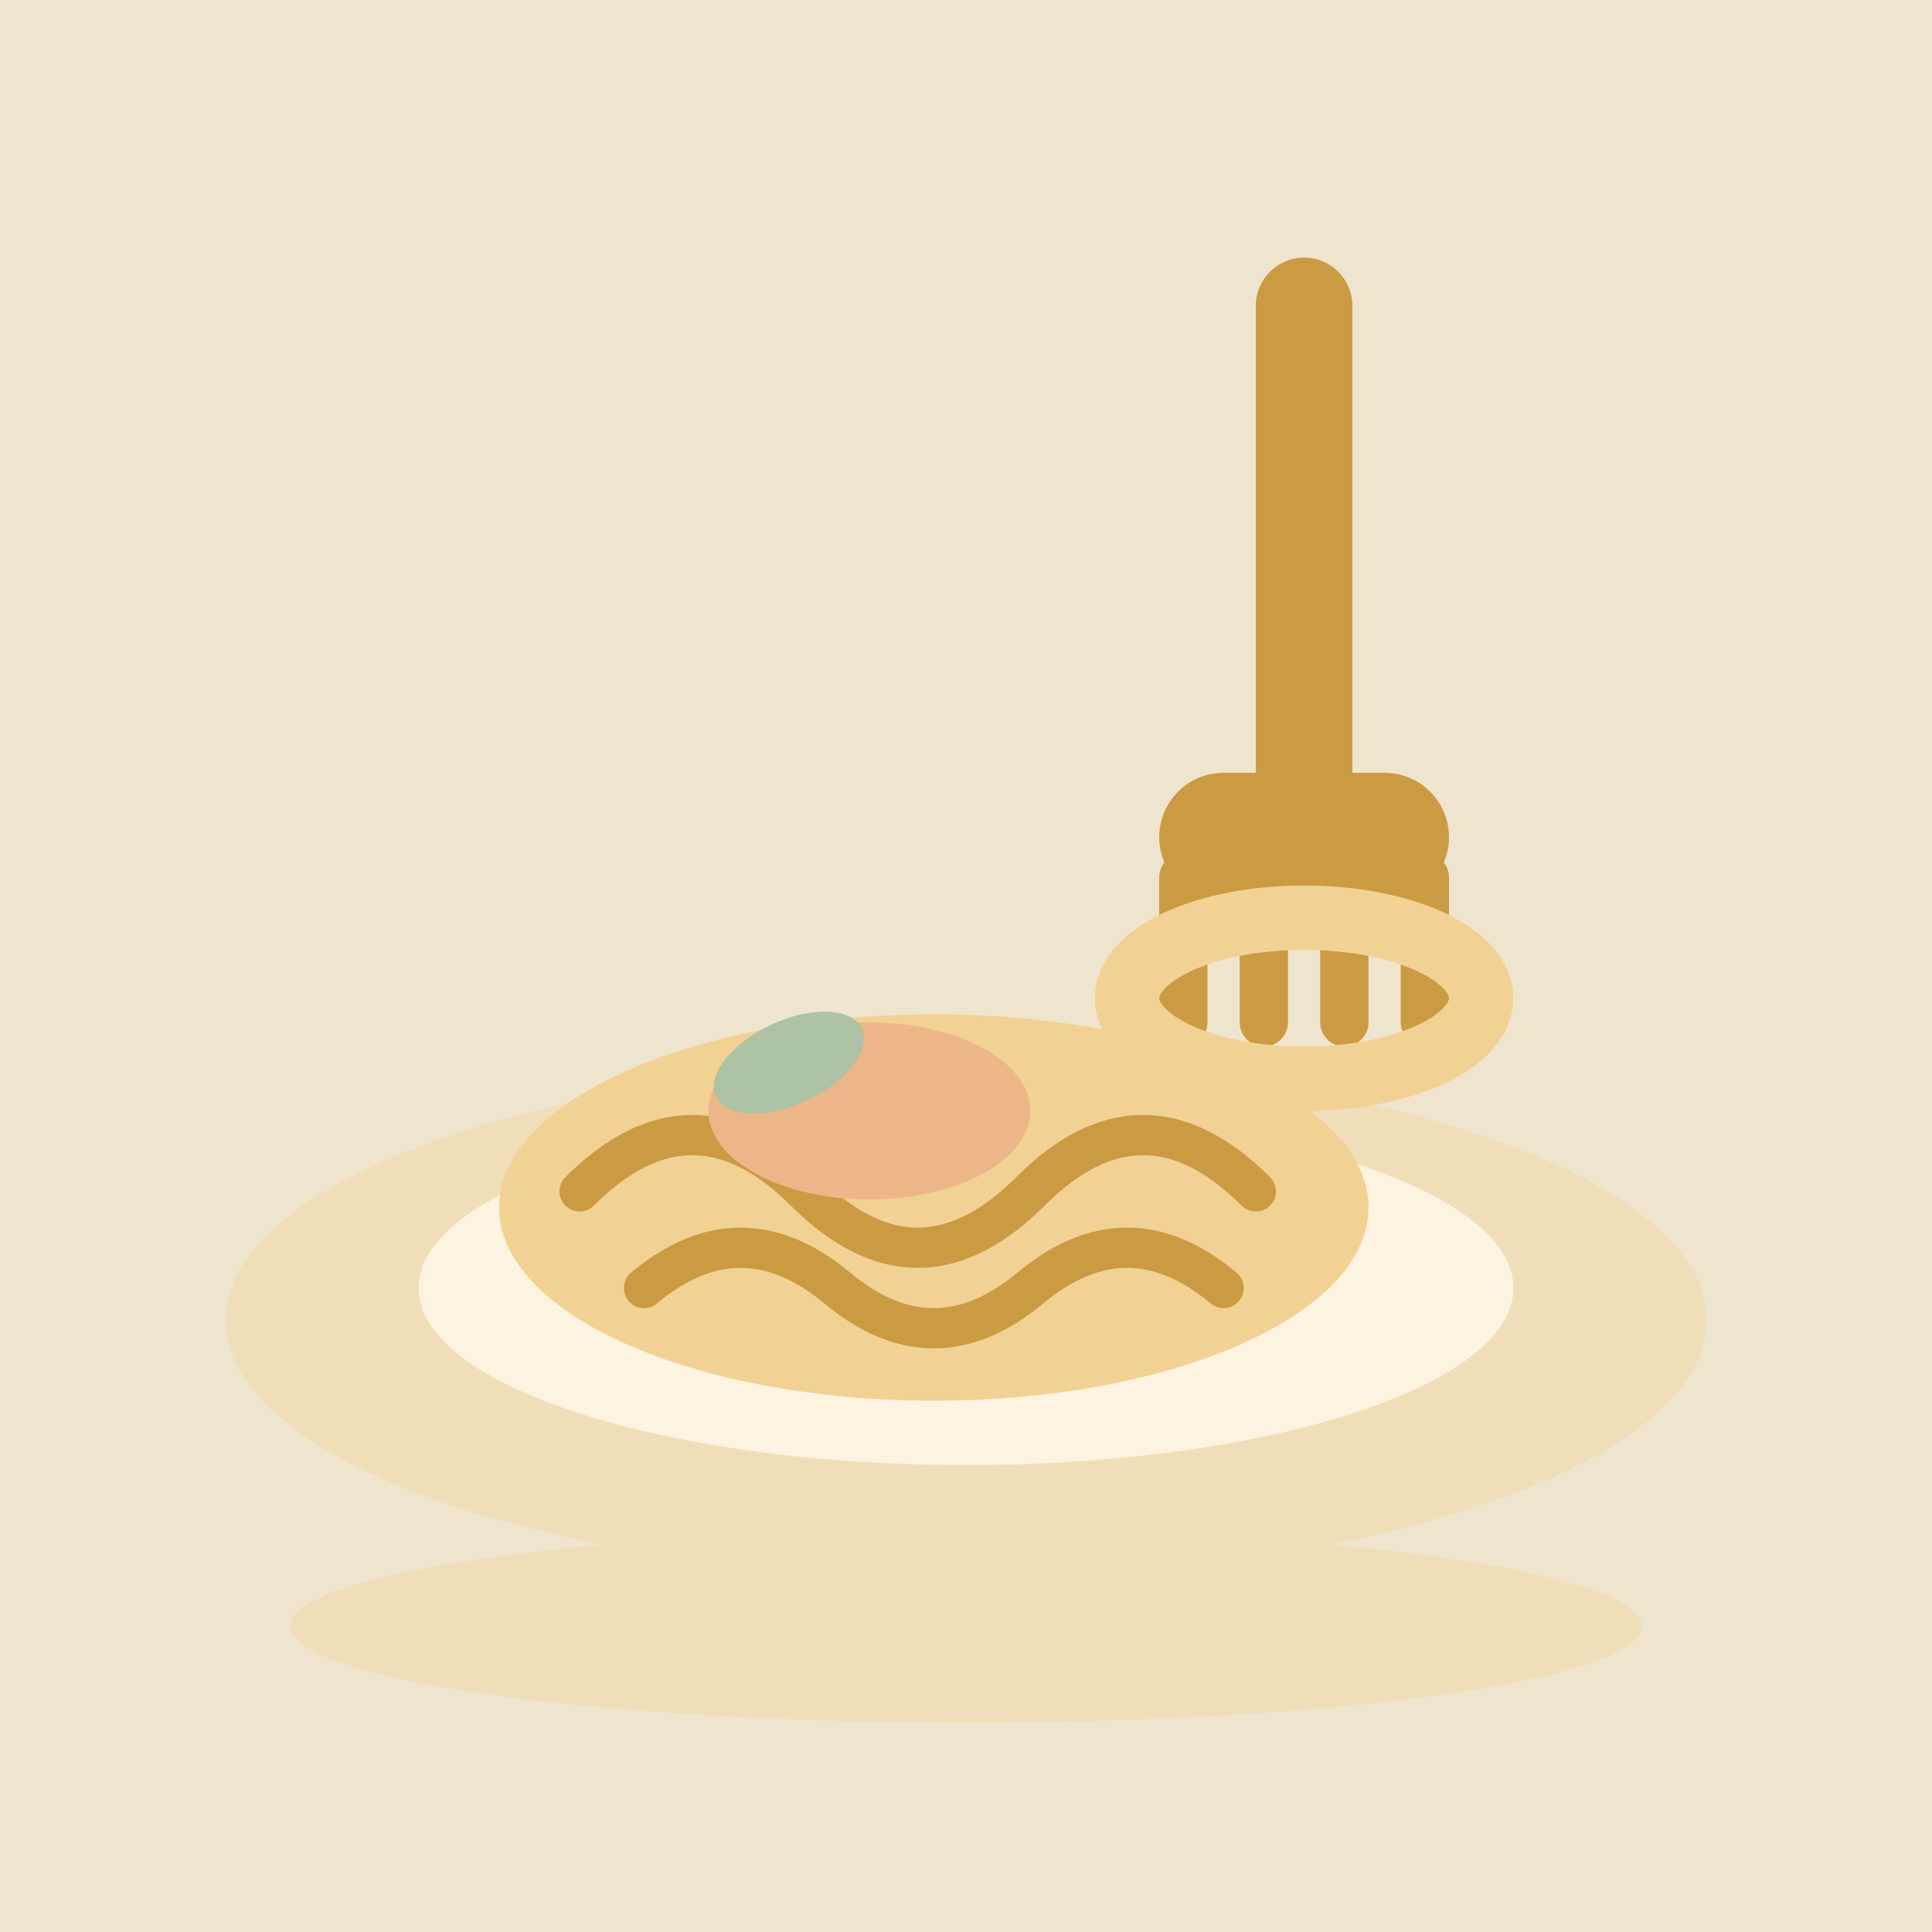
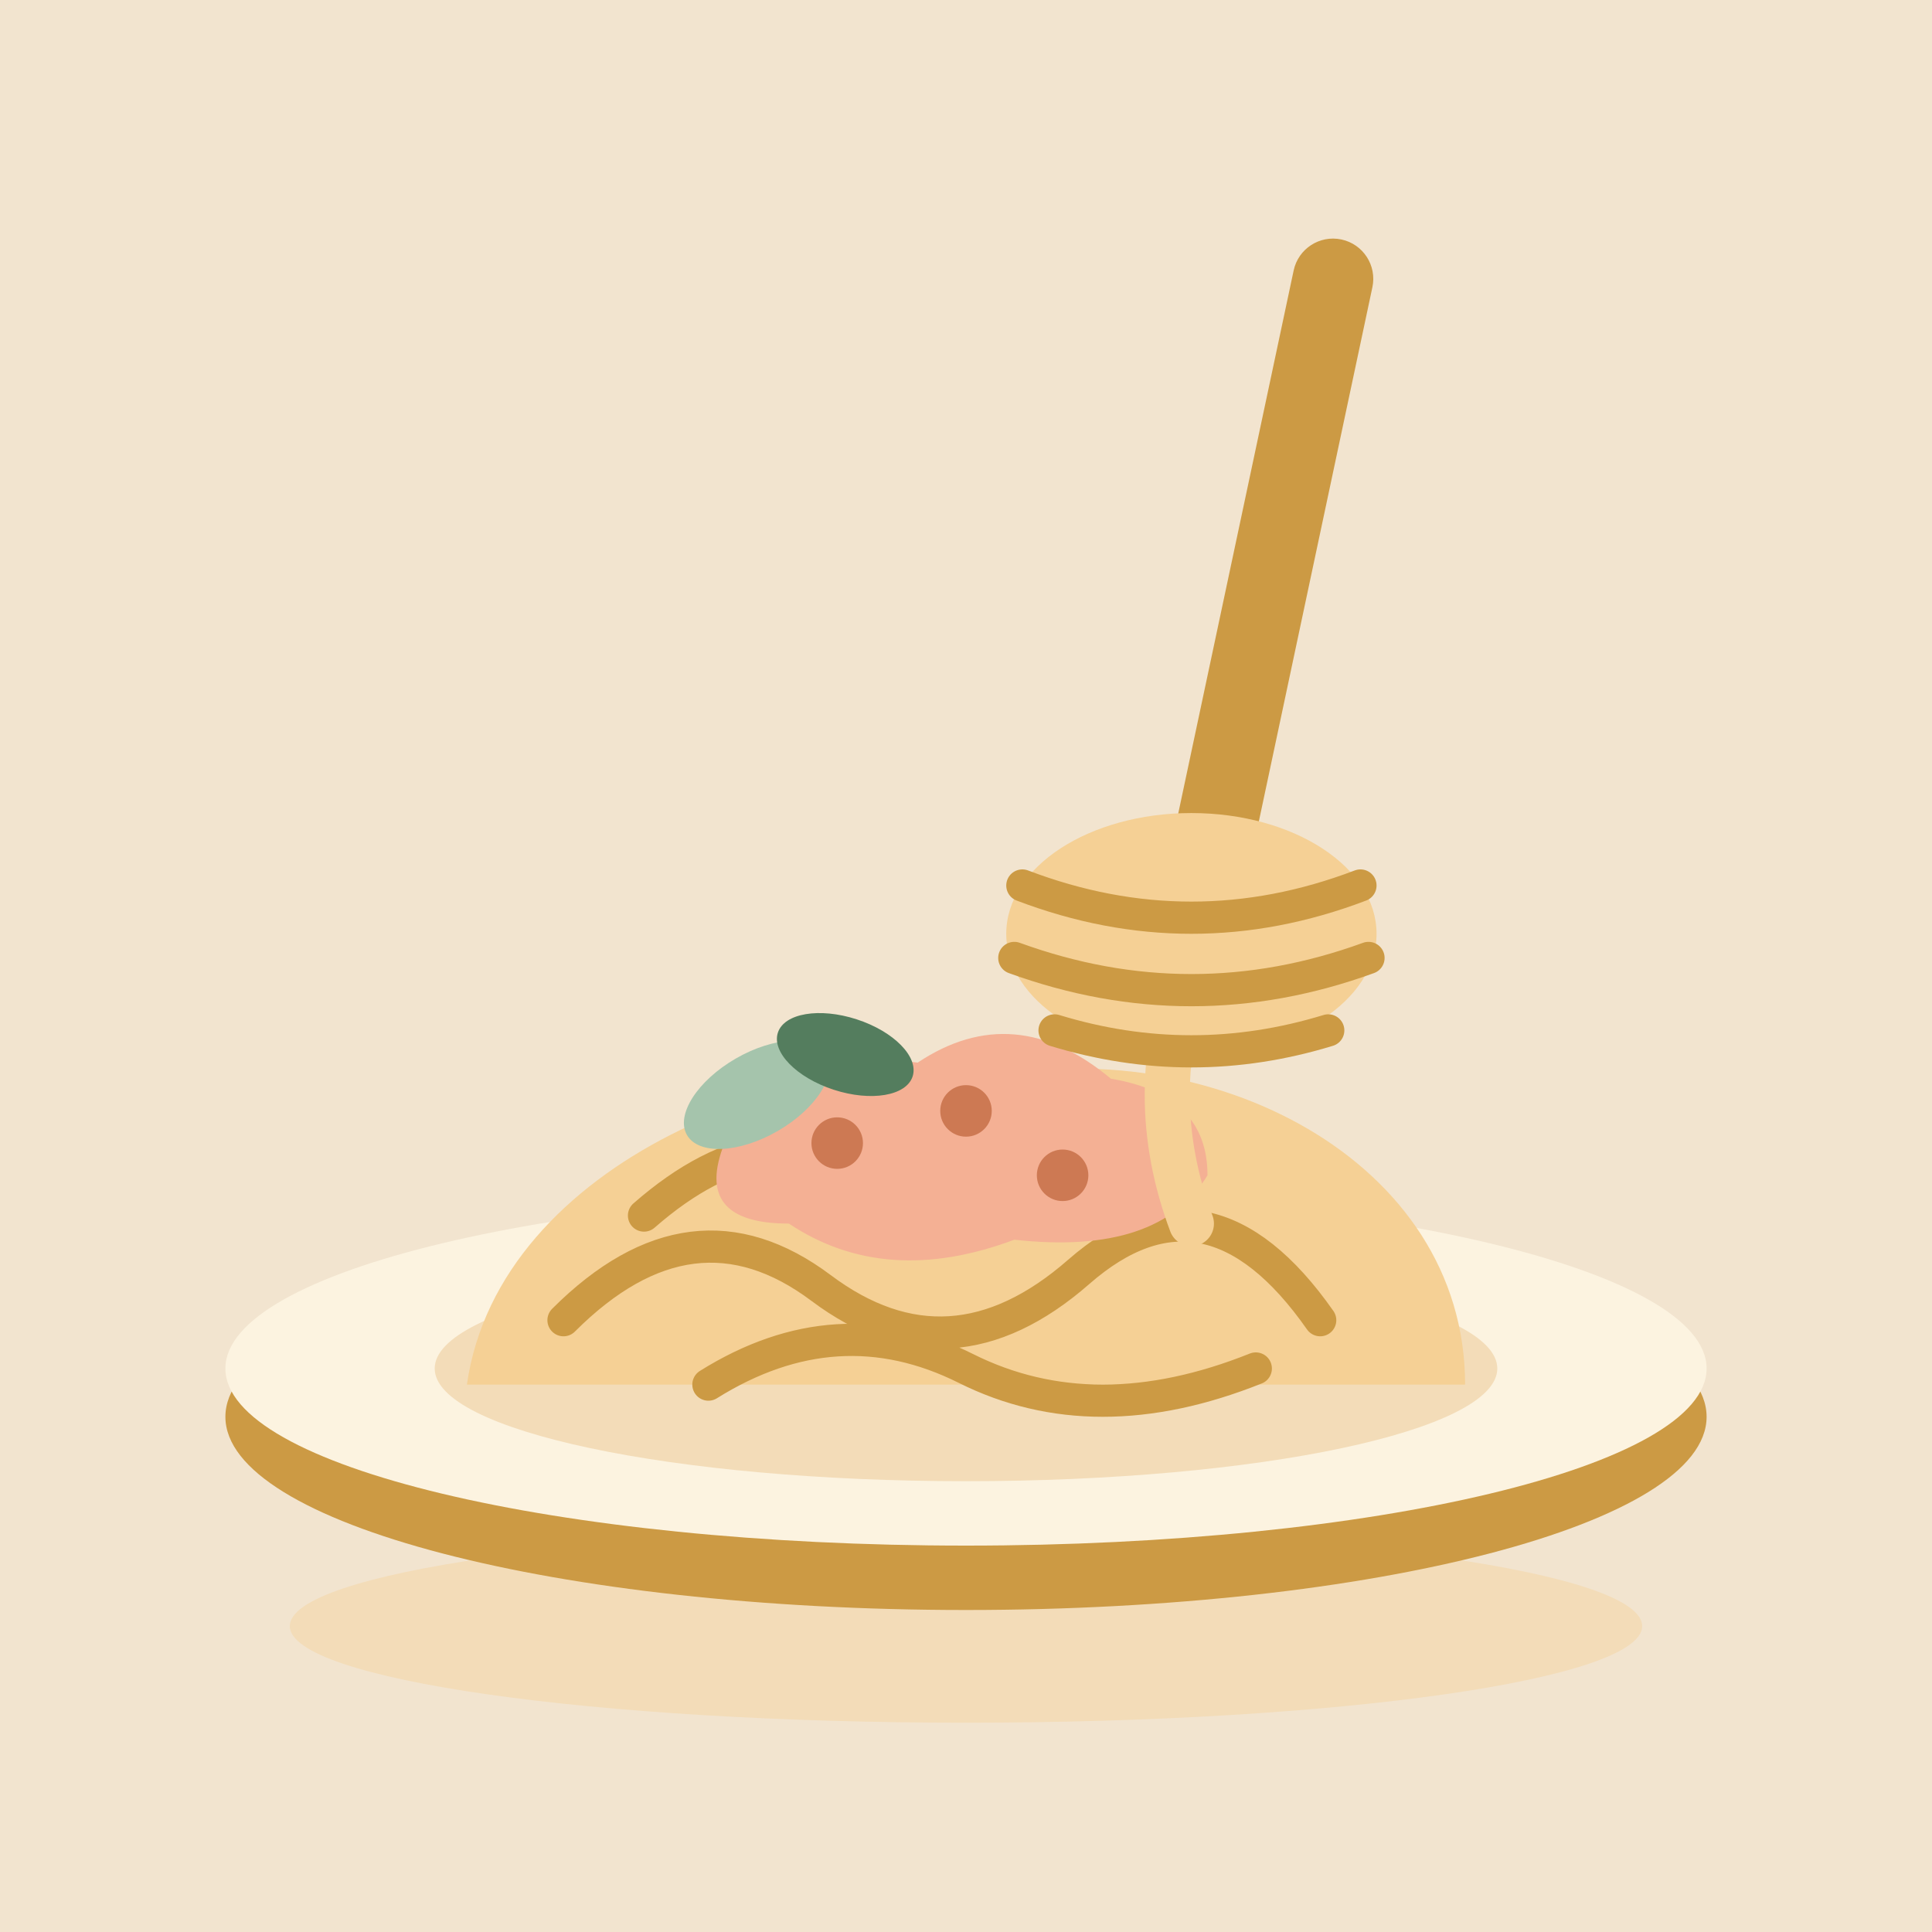
<svg xmlns="http://www.w3.org/2000/svg" viewBox="0 0 120 120" width="480" height="480" data-dish="pasta" data-theme="light">
-   <rect id="ground_tint" width="120" height="120" fill="#EFE5CF" />
-   <ellipse id="ground_shadow" cx="60" cy="101" rx="42" ry="6" fill="#F0DEB8" />
+   <g id="ground_tint">
+     <rect width="120" height="120" fill="#F2E4CF" />
+   </g>
+   <g id="ground_shadow">
+     <ellipse cx="60" cy="101" rx="42" ry="6" fill="#F3DCB8" />
+   </g>
  <g id="dish">
-     <ellipse cx="60" cy="82" rx="46" ry="16" fill="#F0DEB8" />
-     <ellipse cx="60" cy="80" rx="34" ry="11" fill="#FCF3E0" />
-     <ellipse cx="58" cy="75" rx="27" ry="12" fill="#F2D194" />
-     <path d="M36 74q7-7 14 0t14 0 14 0M40 80q6-5 12 0t12 0 12 0" fill="none" stroke="#CB9B44" stroke-width="2.5" stroke-linecap="round" />
-     <ellipse cx="54" cy="69" rx="10" ry="5.5" fill="#EDB688" />
-     <ellipse cx="49" cy="66" rx="5" ry="2.6" transform="rotate(-25 49 66)" fill="#AEC2A4" />
-     <g id="fork_1" data-loop="ph-twirl 3s ease-in-out infinite" data-pivot="50% 100%">
-       <rect x="78" y="16" width="6" height="36" rx="3" fill="#CB9B44" />
-       <rect x="72" y="48" width="18" height="8" rx="4" fill="#CB9B44" />
-       <rect x="72" y="53" width="3" height="12" rx="1.5" fill="#CB9B44" />
-       <rect x="77" y="53" width="3" height="12" rx="1.5" fill="#CB9B44" />
-       <rect x="82" y="53" width="3" height="12" rx="1.5" fill="#CB9B44" />
-       <rect x="87" y="53" width="3" height="12" rx="1.5" fill="#CB9B44" />
-       <ellipse cx="81" cy="62" rx="11" ry="5" fill="none" stroke="#F2D194" stroke-width="4" />
+     <g id="plate">
+       <ellipse cx="60" cy="88" rx="46" ry="12" fill="#CC9A44" />
+       <ellipse cx="60" cy="85" rx="46" ry="11" fill="#FCF3E0" />
+       <ellipse cx="60" cy="85" rx="33" ry="7" fill="#F3DCB8" />
+     </g>
+     <g id="nest">
+       <path d="M29 86C31 72 50 65 61 67C75 64 91 72 91 86Z" fill="#F5D095" />
+       <path d="M35 82q8-8 16-2t16-1 15 3M40 75.5q8-7 15-2t15 0M44 86q8-5 16-1t18 0" fill="none" stroke="#CC9A44" stroke-width="2" stroke-linecap="round" />
+       <path d="M45 71q4-6 12-5q6-4 12 1q6 1 6 6q-3 5-12 4q-8 3-14-1q-6 0-4-5z" fill="#F4B094" />
+       <circle cx="52" cy="71" r="1.6" fill="#CD7953" />
+       <circle cx="60" cy="69" r="1.6" fill="#CD7953" />
+       <circle cx="66" cy="73" r="1.6" fill="#CD7953" />
+       <ellipse cx="47" cy="68" rx="5" ry="2.6" transform="rotate(-30 47 68)" fill="#A5C4AC" />
+       <ellipse cx="52.5" cy="65.5" rx="4.4" ry="2.3" transform="rotate(18 52.5 65.5)" fill="#547D5E" />
+     </g>
+     <g id="strand" data-loop="r11-strand 3s ease-in-out infinite" data-pivot="74 76" style="transform:scaleY(1);transform-box:view-box;transform-origin:74px 76px">
+       <path d="M74 60q-3 8 0 16" fill="none" stroke="#F5D095" stroke-width="2.8" stroke-linecap="round" />
+     </g>
+     <g id="fork" data-loop="r11-fork 3s ease-in-out infinite" data-pivot="74 66">
+       <rect x="72.5" y="14" width="5" height="40" rx="2.5" transform="rotate(12 75 54)" fill="#CC9A44" />
+       <ellipse cx="74" cy="58" rx="11.5" ry="7.5" fill="#F5D095" />
+       <path d="M63.5 55q10.5 4 21 0M63 59.5q11 4 22 0M65.5 64q8.5 2.6 17 0" fill="none" stroke="#CC9A44" stroke-width="2" stroke-linecap="round" />
    </g>
  </g>
</svg>
